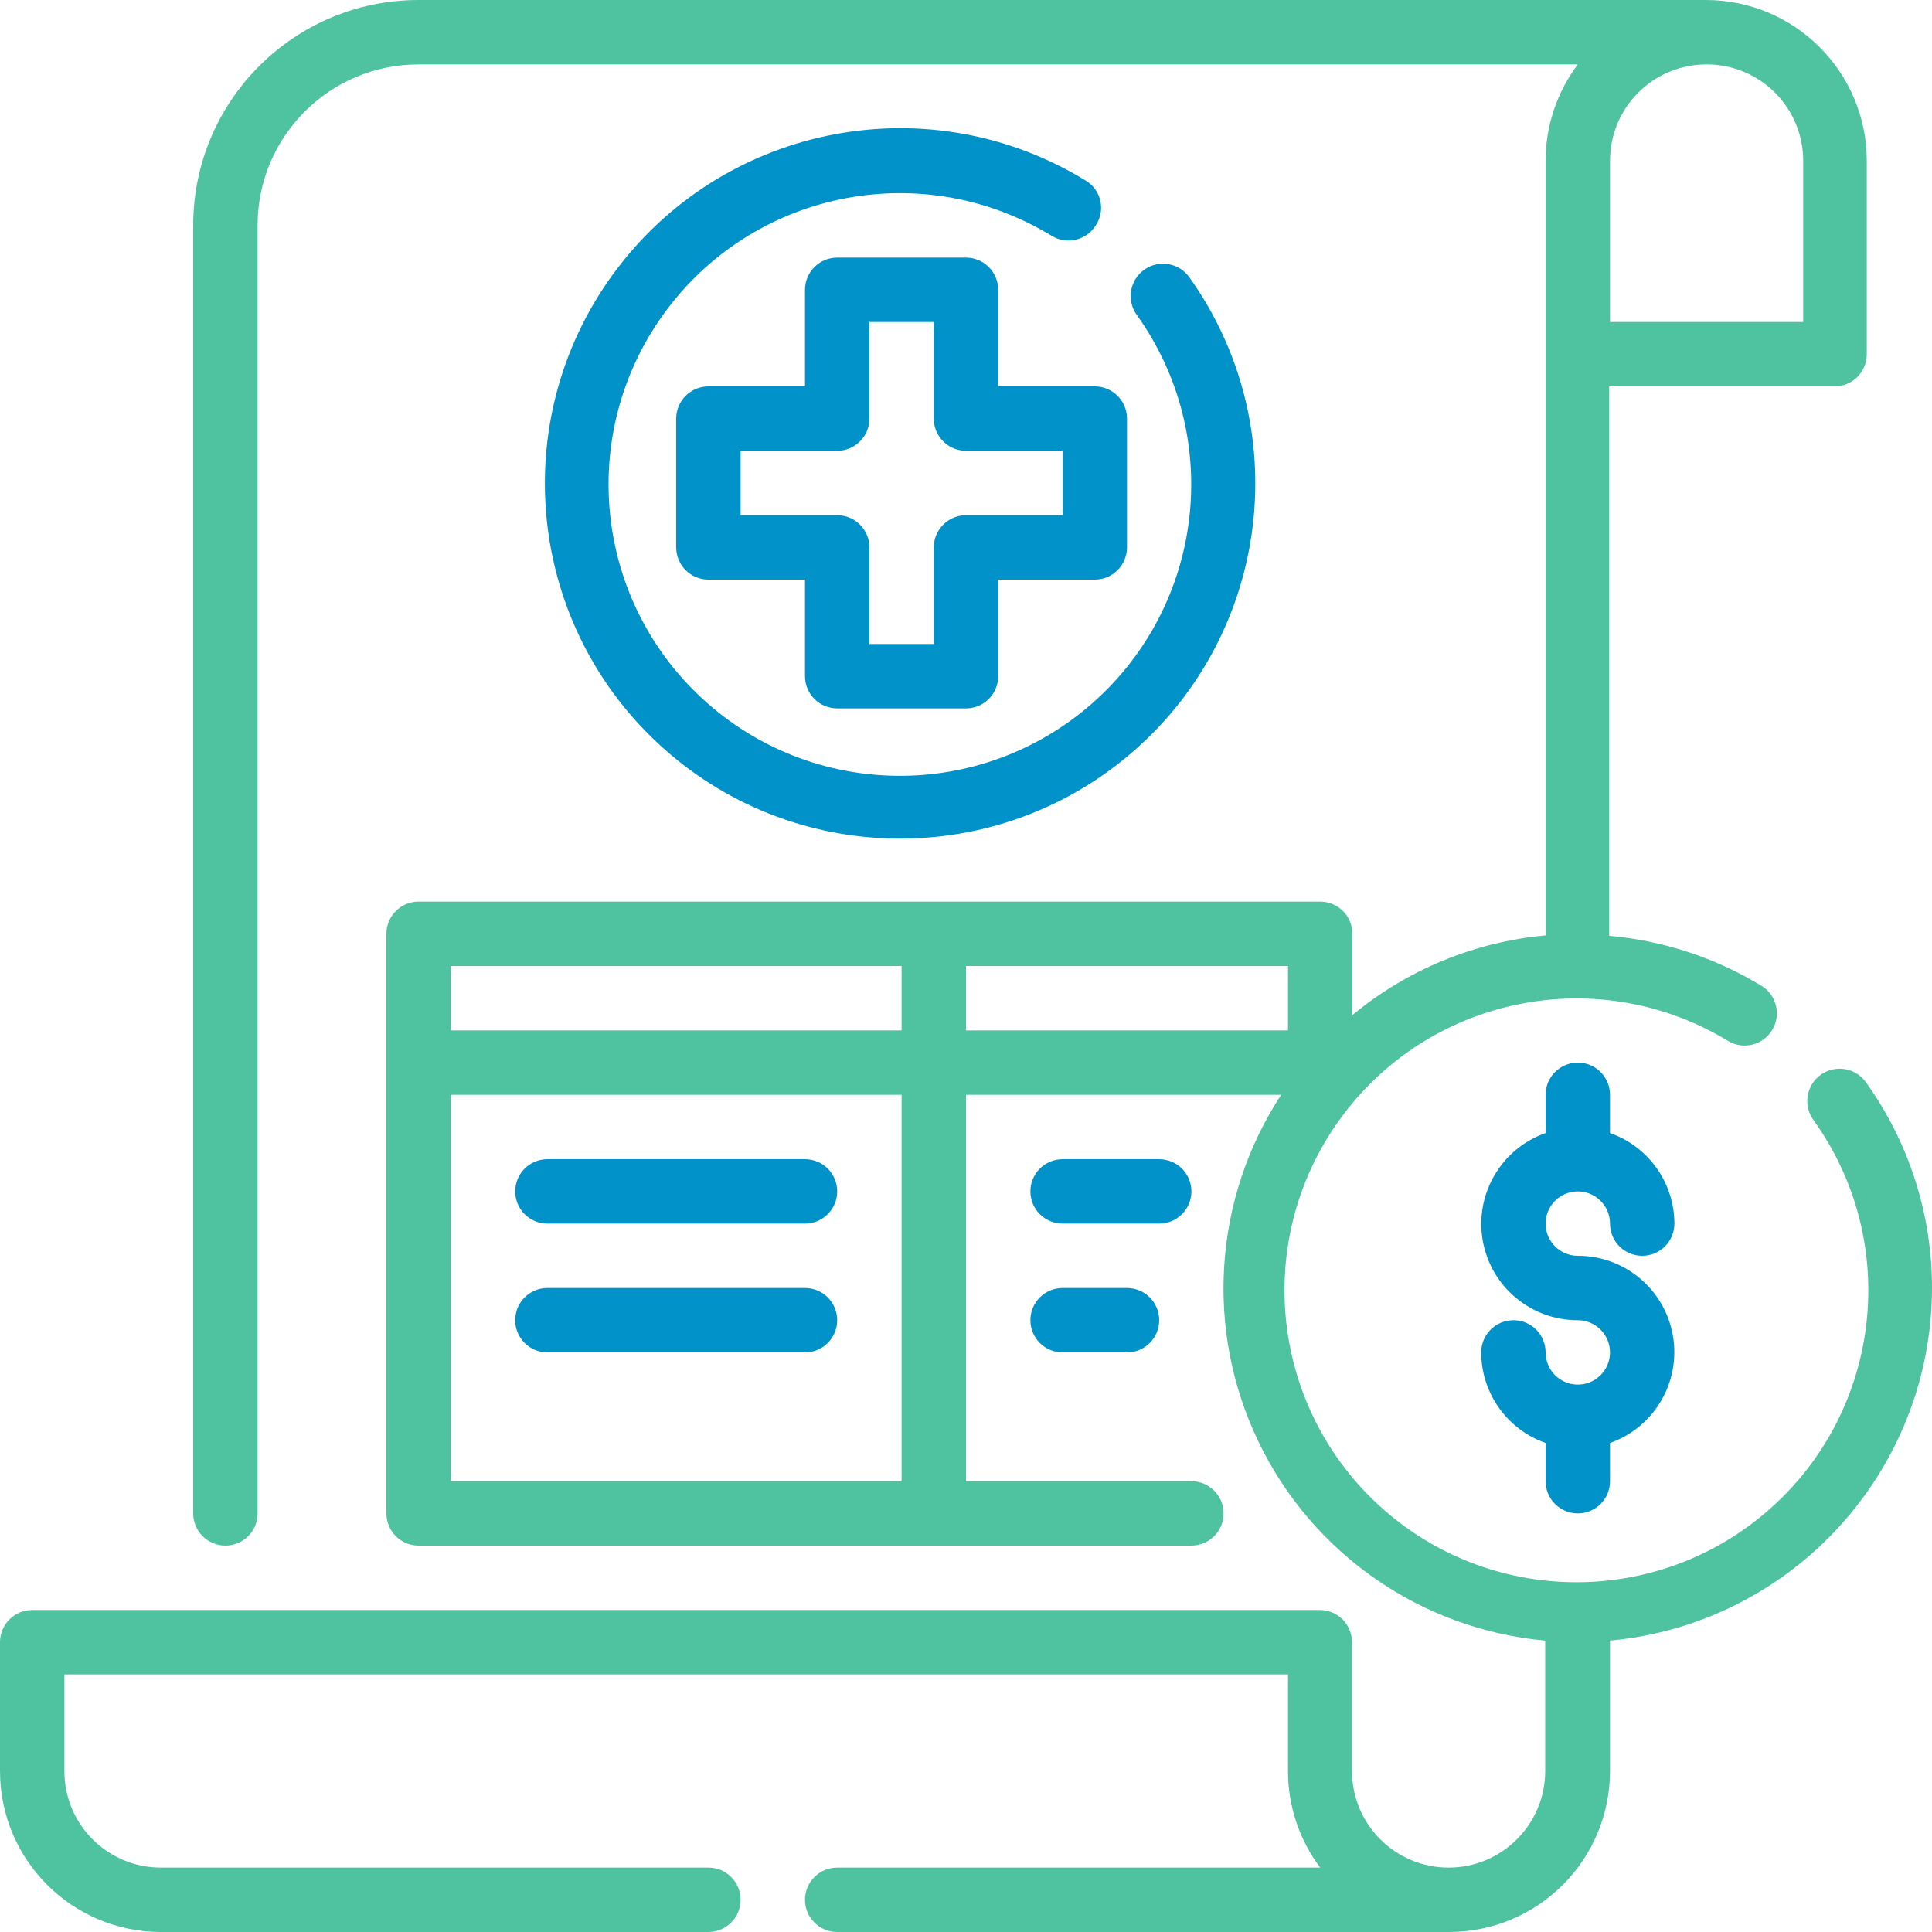
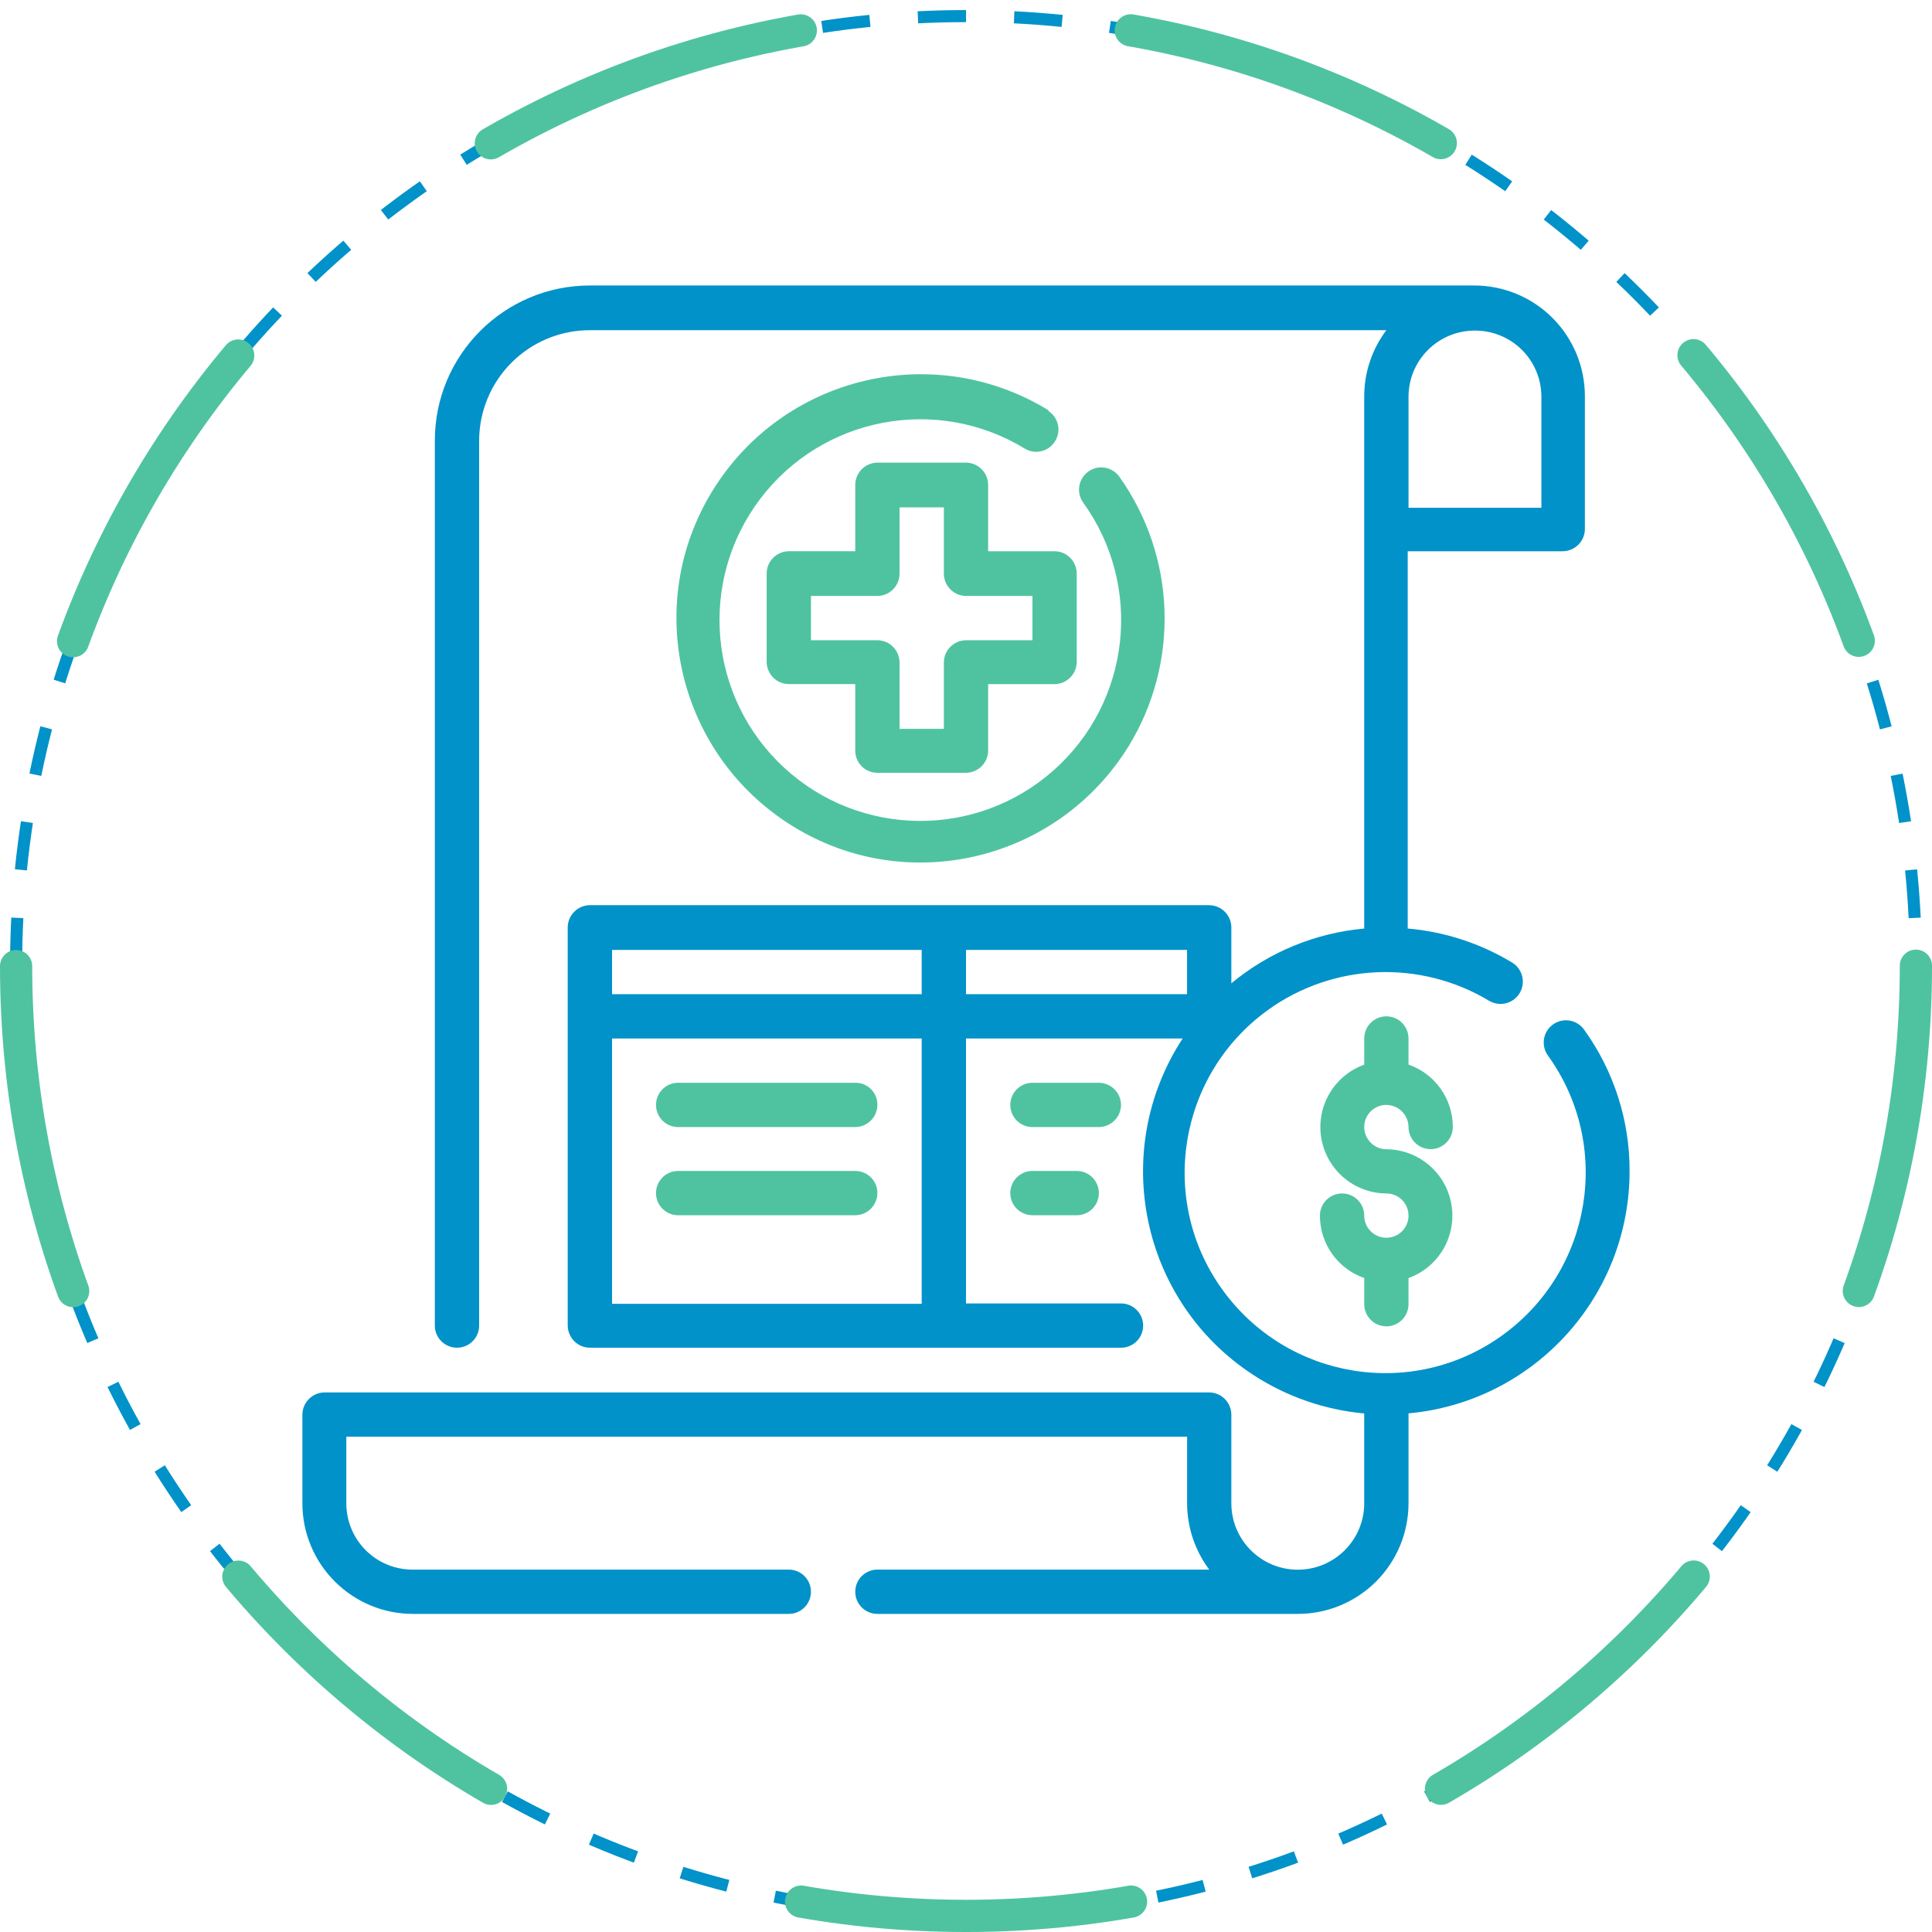
- <svg xmlns="http://www.w3.org/2000/svg" id="Outline" viewBox="0 0 480 480">
+ <svg xmlns="http://www.w3.org/2000/svg" id="Layer_1" data-name="Layer 1" viewBox="0 0 1080 1080">
  <defs>
-     <style>.cls-1{fill:#0092c9;}.cls-2{fill:#4fc3a0;}</style>
+     <style>.cls-1{fill:#4fc3a0;}.cls-2{fill:#0092c9;}.cls-3,.cls-4{fill:none;stroke-miterlimit:10;}.cls-3{stroke:#0092c9;stroke-width:6.75px;stroke-dasharray:26.91 26.91;}.cls-4{stroke:#4fc3a0;stroke-linecap:round;stroke-width:18.01px;stroke-dasharray:185.37 185.37;}</style>
  </defs>
-   <path class="cls-1" d="M285.8,60.9a88.25,88.25,0,1,0,25.7,24,8,8,0,0,0-13.1,9.3,72.38,72.38,0,1,1-21.1-19.6,8,8,0,0,0,11-2.7A7.87,7.87,0,0,0,285.8,60.9Z" transform="translate(-16 -16)" />
-   <path class="cls-1" d="M224,192h32a8,8,0,0,0,8-8V160h24a8,8,0,0,0,8-8V120a8,8,0,0,0-8-8H264V88a8,8,0,0,0-8-8H224a8,8,0,0,0-8,8v24H192a8,8,0,0,0-8,8v32a8,8,0,0,0,8,8h24v24A8,8,0,0,0,224,192Zm-24-48V128h24a8,8,0,0,0,8-8V96h16v24a8,8,0,0,0,8,8h24v16H256a8,8,0,0,0-8,8v24H232V152a8,8,0,0,0-8-8Z" transform="translate(-16 -16)" />
-   <path class="cls-1" d="M216,304H152a8,8,0,0,0,0,16h64a8,8,0,0,0,0-16Z" transform="translate(-16 -16)" />
-   <path class="cls-1" d="M216,336H152a8,8,0,0,0,0,16h64a8,8,0,0,0,0-16Z" transform="translate(-16 -16)" />
-   <path class="cls-1" d="M312,312a8,8,0,0,0-8-8H280a8,8,0,0,0,0,16h24A8,8,0,0,0,312,312Z" transform="translate(-16 -16)" />
-   <path class="cls-1" d="M280,336a8,8,0,0,0,0,16h16a8,8,0,0,0,0-16Z" transform="translate(-16 -16)" />
-   <path class="cls-2" d="M496,336a87.62,87.62,0,0,0-16.4-51.1,8,8,0,1,0-13.1,9.3,72.52,72.52,0,1,1-21.2-19.6,8,8,0,1,0,8.3-13.7,87.58,87.58,0,0,0-37.8-12.4V112h56a8,8,0,0,0,8-8V56a40,40,0,0,0-40-40H120A56,56,0,0,0,64,72V392a8,8,0,0,0,16,0V72a40,40,0,0,1,40-40H408a39.8,39.8,0,0,0-8,24V248.4a87.62,87.62,0,0,0-48,19.8V248a8,8,0,0,0-8-8H120a8,8,0,0,0-8,8V392a8,8,0,0,0,8,8H312a8,8,0,0,0,0-16H256V288h78.3a87.87,87.87,0,0,0,65.6,135.6V456a24,24,0,0,1-48,0V424a8,8,0,0,0-8-8H24a8,8,0,0,0-8,8v32a40,40,0,0,0,40,40H192a8,8,0,0,0,0-16H56a23.94,23.94,0,0,1-24-24V432H336v24a39.8,39.8,0,0,0,8,24H224a8,8,0,0,0,0,16H376a40,40,0,0,0,40-40V423.6A88.1,88.1,0,0,0,496,336ZM440,32a23.94,23.94,0,0,1,24,24V96H416V56A23.94,23.94,0,0,1,440,32ZM128,256H240v16H128Zm0,32H240v96H128Zm128-32h80v16H256Z" transform="translate(-16 -16)" />
-   <path class="cls-1" d="M408,312a8,8,0,0,1,8,8,8,8,0,0,0,16,0,23.9,23.9,0,0,0-16-22.5V288a8,8,0,0,0-16,0v9.5a23.93,23.93,0,0,0,8,46.5,8,8,0,1,1-8,8,8,8,0,0,0-16,0,23.9,23.9,0,0,0,16,22.5V384a8,8,0,0,0,16,0v-9.5a23.93,23.93,0,0,0-8-46.5,8,8,0,0,1,0-16Z" transform="translate(-16 -16)" />
+   <path class="cls-1" d="M586.4,229.37C522.25,190,438.29,210,398.67,274.16s-19.36,148.12,44.79,187.73,148.12,19.36,187.73-44.79A136.71,136.71,0,0,0,626,266.51a12.43,12.43,0,1,0-20.26,14.41,112.26,112.26,0,1,1-32.64-30.17A12.3,12.3,0,0,0,590,246.7h0a12.28,12.28,0,0,0-3.6-16.88Z" transform="translate(-0.26 0)" />
+   <path class="cls-1" d="M490.73,432h49.53a12.49,12.49,0,0,0,12.38-12.38V382.43h37.14a12.49,12.49,0,0,0,12.38-12.38V320.53a12.49,12.49,0,0,0-12.38-12.38H552.64V271a12.49,12.49,0,0,0-12.38-12.38H490.73A12.49,12.49,0,0,0,478.35,271v37.14H441.21a12.49,12.49,0,0,0-12.38,12.38v49.52a12.49,12.49,0,0,0,12.38,12.38h37.14v37.14A12.34,12.34,0,0,0,490.73,432ZM453.59,357.9V333.14h37.14a12.49,12.49,0,0,0,12.38-12.38V283.62h24.77v37.14a12.49,12.49,0,0,0,12.38,12.38H577.4V357.9H540.26a12.49,12.49,0,0,0-12.38,12.38v37.14H503.11V370.28a12.49,12.49,0,0,0-12.38-12.38Z" transform="translate(-0.26 0)" />
+   <path class="cls-1" d="M478.35,605.28h-99a12.38,12.38,0,1,0,0,24.76h99a12.49,12.49,0,0,0,12.38-12.38A12.2,12.2,0,0,0,478.35,605.28Z" transform="translate(-0.26 0)" />
+   <path class="cls-1" d="M478.35,654.57h-99a12.38,12.38,0,0,0,0,24.76h99A12.48,12.48,0,0,0,490.73,667,12.34,12.34,0,0,0,478.35,654.57Z" transform="translate(-0.26 0)" />
+   <path class="cls-1" d="M626.92,617.66a12.49,12.49,0,0,0-12.38-12.38H577.4a12.38,12.38,0,0,0,0,24.76h37.14A12.49,12.49,0,0,0,626.92,617.66Z" transform="translate(-0.26 0)" />
+   <path class="cls-1" d="M577.4,654.57a12.38,12.38,0,0,0,0,24.76h24.76a12.38,12.38,0,0,0,0-24.76Z" transform="translate(-0.26 0)" />
+   <path class="cls-2" d="M911.21,654.57a134.42,134.42,0,0,0-25.44-79A12.43,12.43,0,1,0,865.52,590c36.24,50.2,24.76,120.2-25.44,156.44S719.88,771.17,683.64,721s-24.76-120.2,25.44-156.44a112.54,112.54,0,0,1,123.8-5,12.47,12.47,0,0,0,12.83-21.38,135.18,135.18,0,0,0-58.53-19.13V308.15h86.66a12.48,12.48,0,0,0,12.38-12.38V221.49a61.86,61.86,0,0,0-61.9-61.9H330a86.7,86.7,0,0,0-86.66,86.66V741a12.38,12.38,0,0,0,24.76,0V246.48a61.86,61.86,0,0,1,61.9-61.9H775.25a61.41,61.41,0,0,0-12.38,37.14V519.07a135.33,135.33,0,0,0-74.28,30.61V518.39A12.49,12.49,0,0,0,676.21,506H330a12.49,12.49,0,0,0-12.38,12.38V741A12.49,12.49,0,0,0,330,753.39h296.9a12.38,12.38,0,0,0,0-24.76H540.26V580.52h121.1c-41,62.8-23.41,147,39.39,188a136.15,136.15,0,0,0,62.12,21.61v50.2a37.14,37.14,0,0,1-74.28,0V790.75a12.49,12.49,0,0,0-12.38-12.38H181.68a12.49,12.49,0,0,0-12.38,12.38v49.53a61.87,61.87,0,0,0,61.9,61.9h210a12.38,12.38,0,0,0,0-24.76H231a37,37,0,0,1-37.14-36.92V803.13h470v37.15a61.94,61.94,0,0,0,12.38,37.14H490.73a12.38,12.38,0,0,0,0,24.76h235a61.86,61.86,0,0,0,61.9-61.9v-50.2A136,136,0,0,0,911.21,654.57ZM824.77,184.8a37,37,0,0,1,37.14,36.92v62.12H787.63V221.72a37,37,0,0,1,37.14-36.92ZM342.4,531H515.5v24.76H342.4Zm0,49.52H515.5V728.85H342.4ZM540.26,531H663.83v24.76H540.26Z" transform="translate(-0.26 0)" />
+   <path class="cls-1" d="M775.25,617.66A12.48,12.48,0,0,1,787.63,630a12.38,12.38,0,0,0,24.76,0,36.87,36.87,0,0,0-24.76-34.89V580.52a12.38,12.38,0,0,0-24.76,0v14.63a37.1,37.1,0,0,0,12.38,72,12.38,12.38,0,1,1-12.38,12.38,12.38,12.38,0,0,0-24.76,0,36.89,36.89,0,0,0,24.76,34.89v14.63a12.38,12.38,0,0,0,24.76,0V714.45a37.1,37.1,0,0,0-12.38-72A12.49,12.49,0,0,1,762.87,630,12.34,12.34,0,0,1,775.25,617.66Z" transform="translate(-0.26 0)" />
+   <circle class="cls-3" cx="540" cy="540" r="531" />
+   <circle class="cls-4" cx="540" cy="540" r="531" />
</svg>
